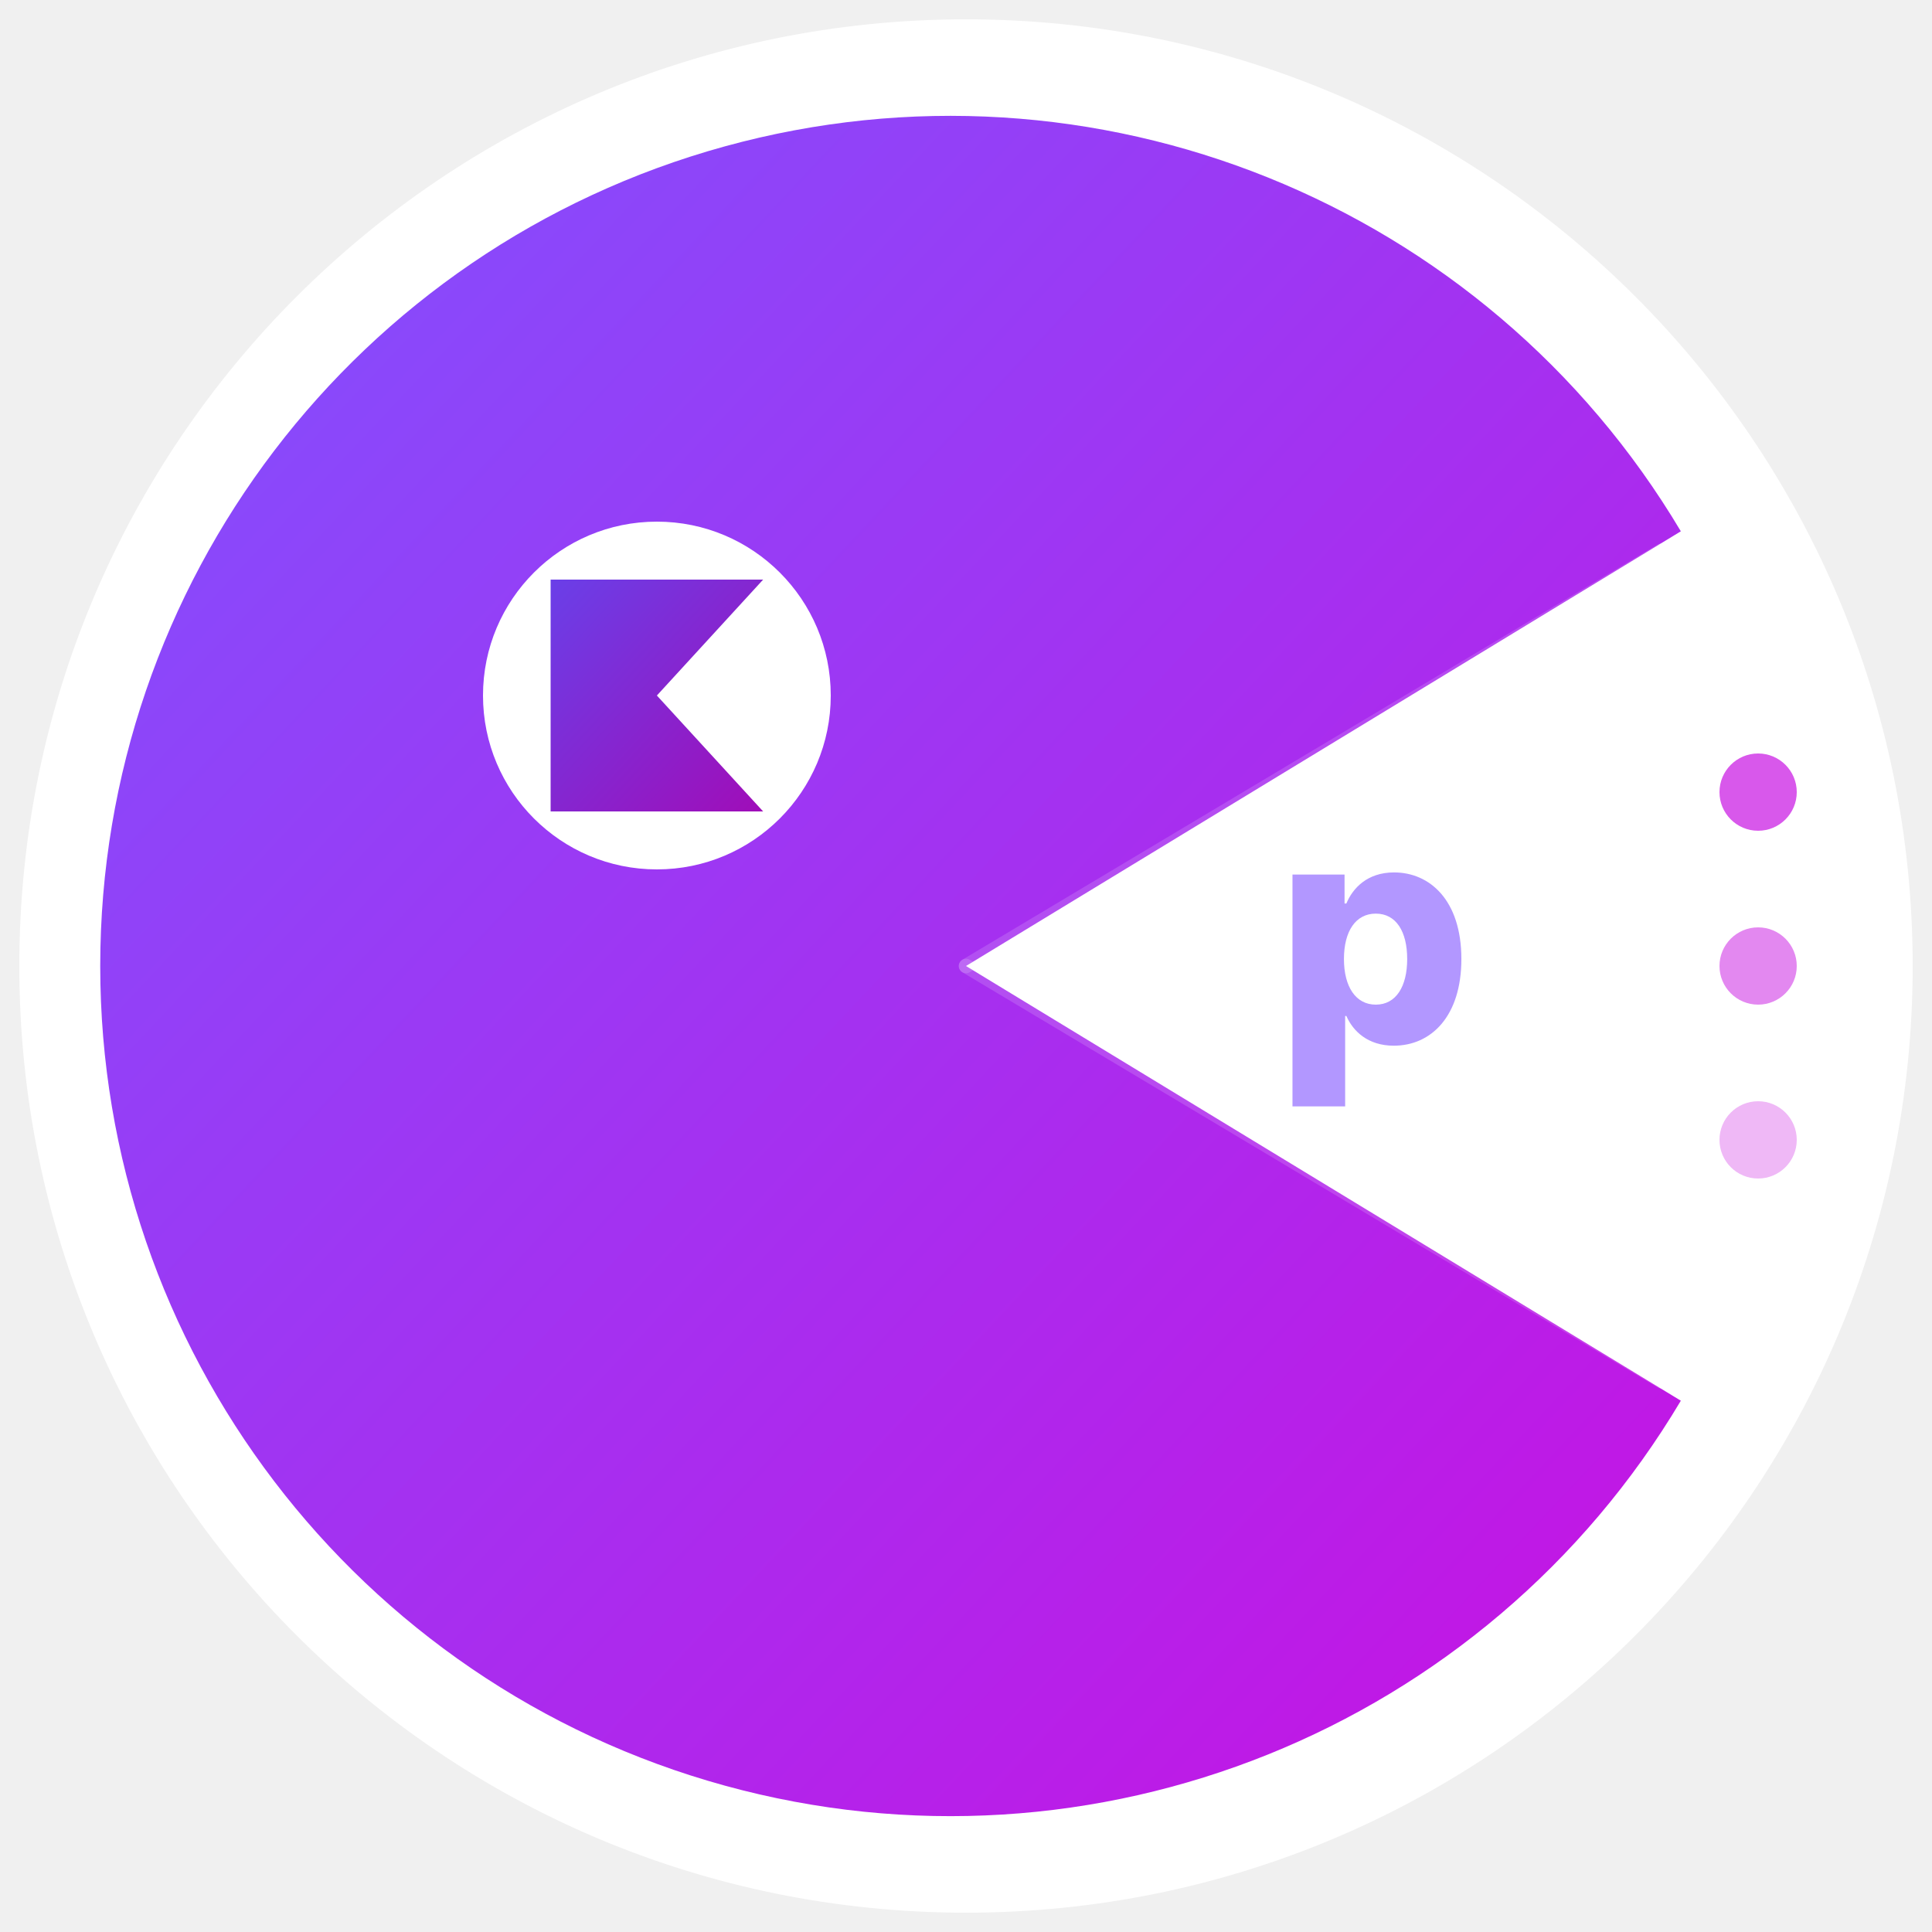
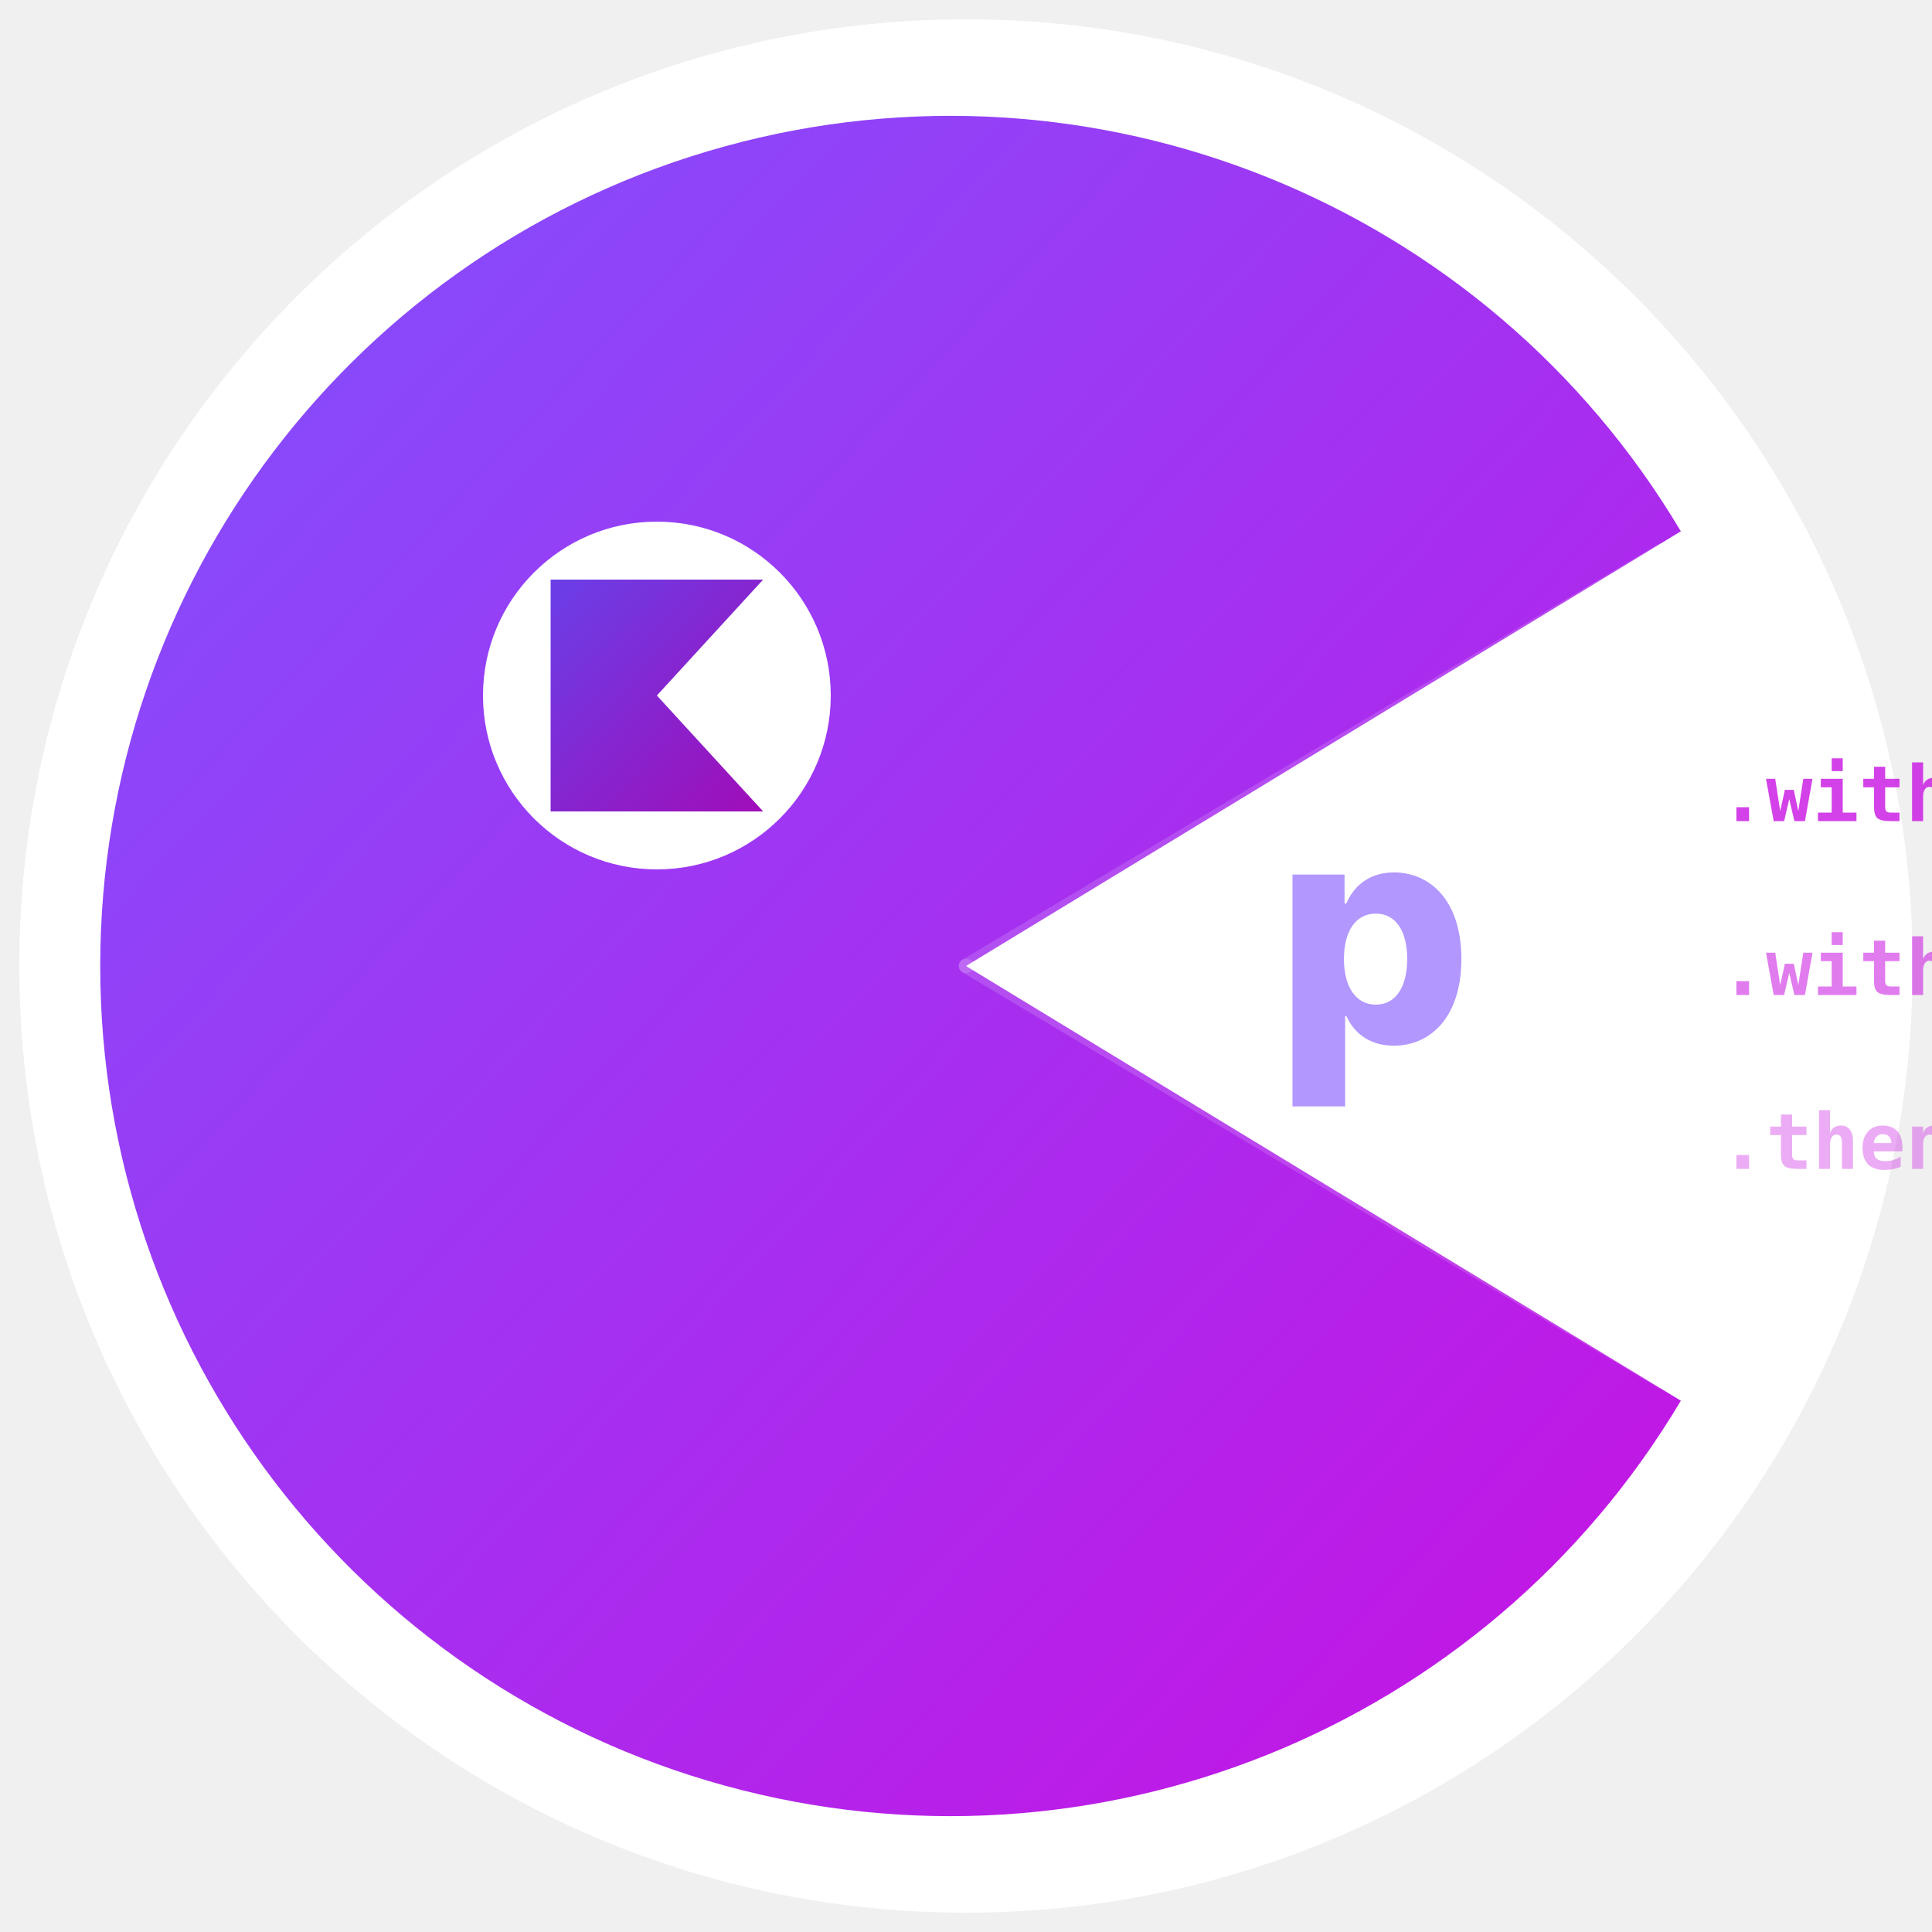
<svg xmlns="http://www.w3.org/2000/svg" viewBox="0 0 200 200" width="200" height="200">
  <defs>
    <linearGradient id="grad" x1="0%" y1="0%" x2="100%" y2="100%">
      <stop offset="0%" stop-color="#7F52FF" />
      <stop offset="100%" stop-color="#C811E2" />
    </linearGradient>
    <linearGradient id="grad-dark" x1="0%" y1="0%" x2="100%" y2="100%">
      <stop offset="0%" stop-color="#6A3FE8" />
      <stop offset="100%" stop-color="#A00DB8" />
    </linearGradient>
  </defs>
  <circle cx="100" cy="100" r="98" fill="white" />
  <path d="M100,100 L174,55 A88,88 0 1,0 174,145 Z" fill="url(#grad)" />
  <circle cx="68" cy="72" r="18" fill="white" />
  <path d="M57,60 L79,60 L68,72 L79,84 L57,84 Z" fill="url(#grad-dark)" />
  <text x="132" y="108" font-family="system-ui, -apple-system, sans-serif" font-weight="800" font-size="32" fill="rgba(127,82,255,0.6)" letter-spacing="-1">p</text>
  <line x1="100" y1="100" x2="172" y2="57" stroke="rgba(255,255,255,0.15)" stroke-width="1.5" stroke-linecap="round" />
  <line x1="100" y1="100" x2="172" y2="143" stroke="rgba(255,255,255,0.15)" stroke-width="1.5" stroke-linecap="round" />
-   <circle cx="182" cy="82" r="4" fill="#C811E2" opacity="0.7" />
-   <circle cx="182" cy="100" r="4" fill="#C811E2" opacity="0.5" />
-   <circle cx="182" cy="118" r="4" fill="#C811E2" opacity="0.3" />
+   <text x="178" y="85" font-family="JetBrains Mono, Fira Code, monospace" font-weight="700" font-size="8" fill="#C811E2" opacity="0.8">.with { }</text>
+   <text x="178" y="103" font-family="JetBrains Mono, Fira Code, monospace" font-weight="700" font-size="8" fill="#C811E2" opacity="0.55">.with { }</text>
+   <text x="178" y="121" font-family="JetBrains Mono, Fira Code, monospace" font-weight="700" font-size="8" fill="#C811E2" opacity="0.35">.then { }</text>
</svg>
